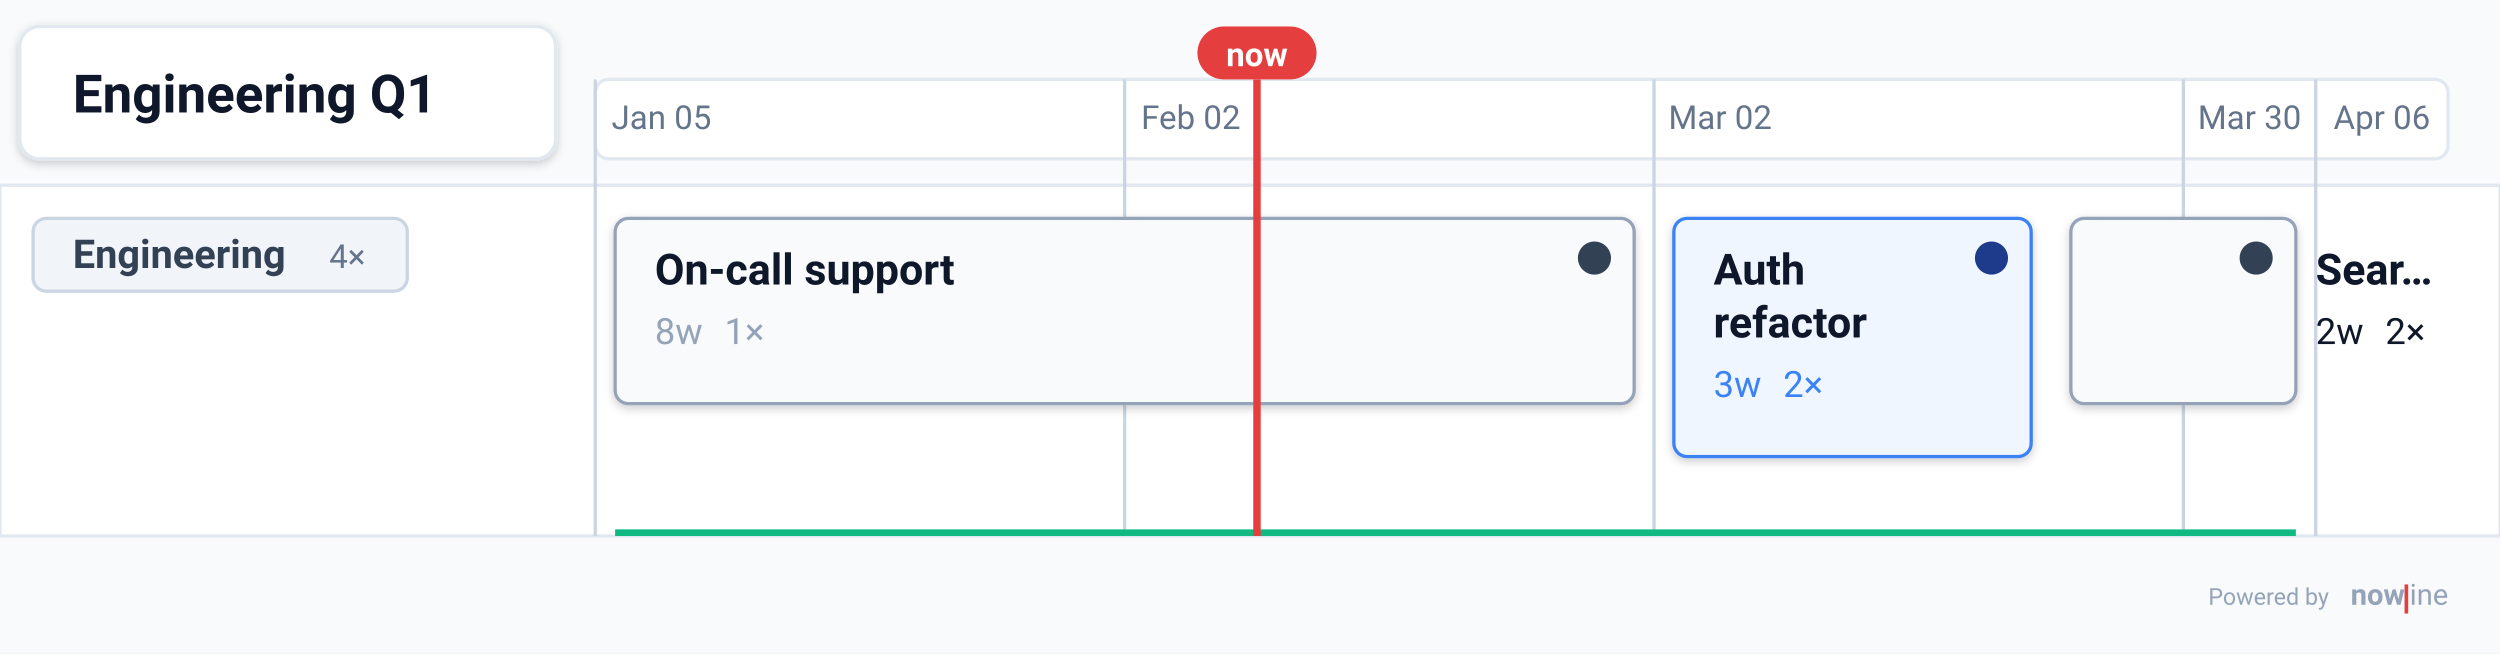
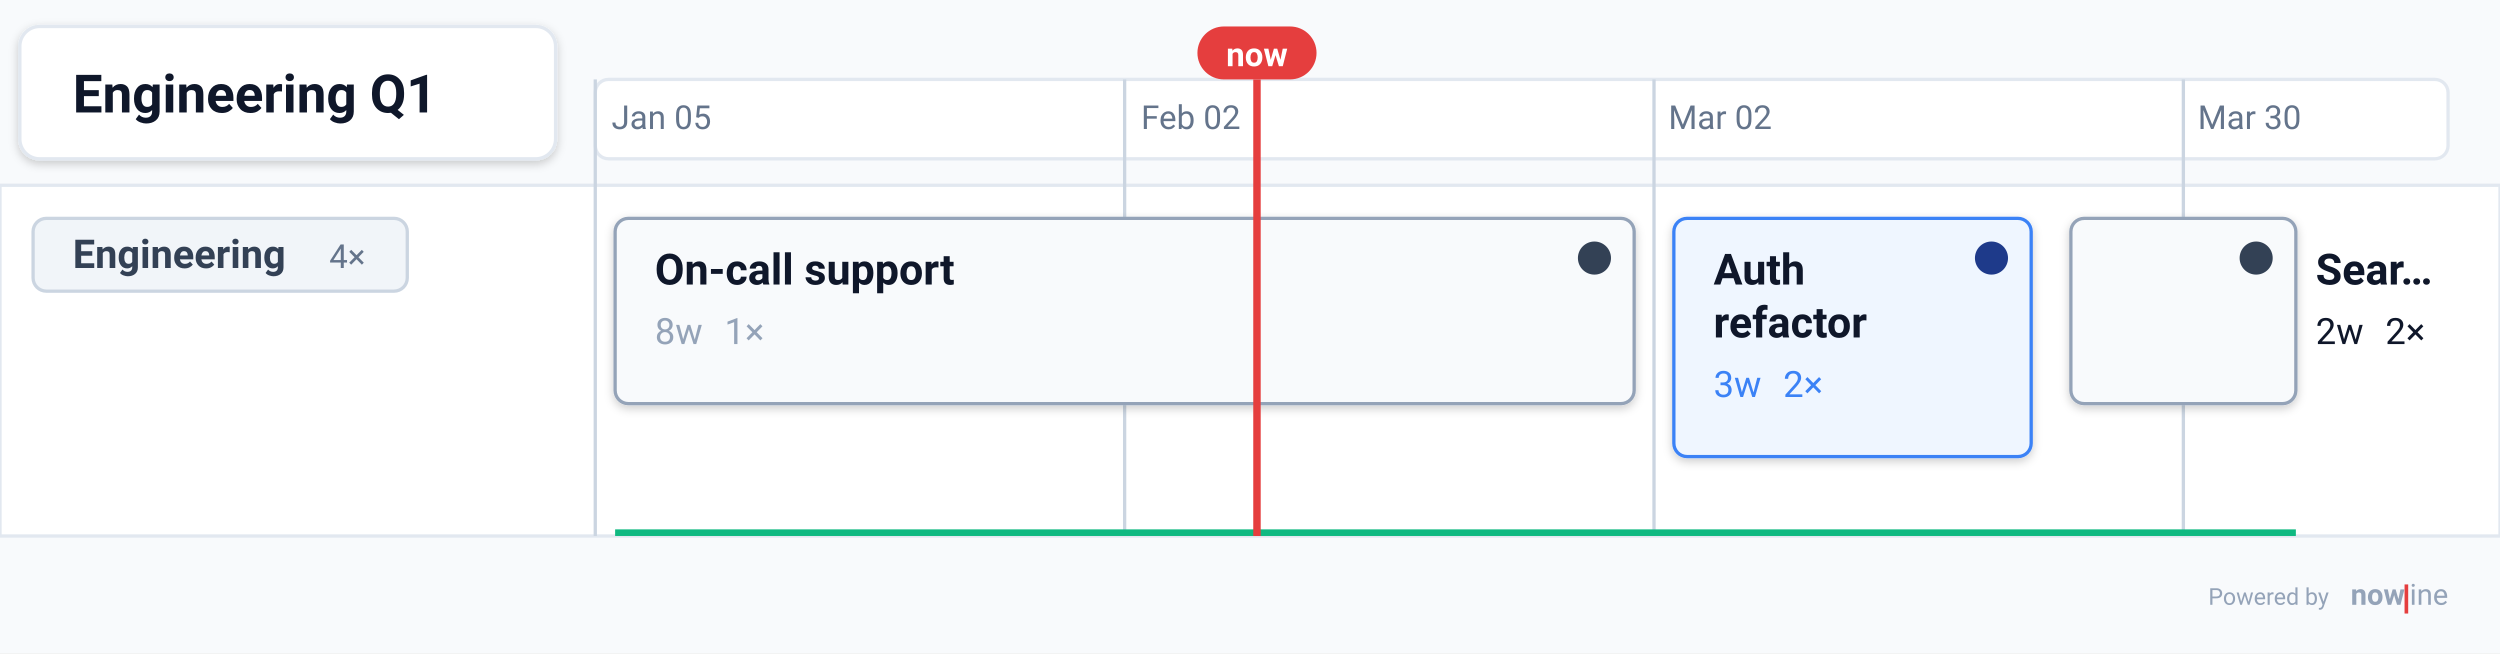
<svg xmlns="http://www.w3.org/2000/svg" data-generator="nowline" data-theme="light" height="197.44" viewBox="0 0 755.62 197.44" width="755.62">
  <defs>
    <filter height="200%" id="nl-0-root-shadow-subtle" width="200%" x="-50%" y="-50%">
      <feGaussianBlur in="SourceAlpha" stdDeviation="1.5" />
      <feOffset dx="0" dy="1" result="offsetblur" />
      <feComponentTransfer>
        <feFuncA type="linear" slope="0.2" />
      </feComponentTransfer>
      <feMerge>
        <feMergeNode />
        <feMergeNode in="SourceGraphic" />
      </feMerge>
    </filter>
    <filter height="200%" id="nl-0-root-shadow-soft" width="200%" x="-50%" y="-50%">
      <feGaussianBlur in="SourceAlpha" stdDeviation="5" />
      <feOffset dx="0" dy="3" result="offsetblur" />
      <feComponentTransfer>
        <feFuncA type="linear" slope="0.3" />
      </feComponentTransfer>
      <feMerge>
        <feMergeNode />
        <feMergeNode in="SourceGraphic" />
      </feMerge>
    </filter>
    <filter height="200%" id="nl-0-root-shadow-hard" width="200%" x="-50%" y="-50%">
      <feGaussianBlur in="SourceAlpha" stdDeviation="0" />
      <feOffset dx="2" dy="2" result="offsetblur" />
      <feComponentTransfer>
        <feFuncA type="linear" slope="0.45" />
      </feComponentTransfer>
      <feMerge>
        <feMergeNode />
        <feMergeNode in="SourceGraphic" />
      </feMerge>
    </filter>
    <marker id="nl-0-root-arrow" viewBox="0 0 10 10" refX="9" refY="5" markerWidth="7" markerHeight="7" orient="auto">
      <path d="M 0 0 L 10 5 L 0 10 z" fill="#475569" />
    </marker>
    <marker id="nl-0-root-arrow-light" viewBox="0 0 10 10" refX="9" refY="5" markerWidth="7" markerHeight="7" orient="auto">
      <path d="M 0 0 L 10 5 L 0 10 z" fill="#94a3b8" />
    </marker>
    <marker id="nl-0-root-arrow-dark" viewBox="0 0 10 10" refX="9" refY="5" markerWidth="7" markerHeight="7" orient="auto">
      <path d="M 0 0 L 10 5 L 0 10 z" fill="#0f172a" />
    </marker>
  </defs>
  <rect fill="#f8fafc" height="197.44" width="755.62" x="0" y="0" />
  <g data-layer="timeline">
    <rect fill="#ffffff" height="24" rx="4" ry="4" stroke="#e2e8f0" stroke-width="1" width="560" x="179.92" y="24" />
    <text fill="#64748b" font-family="system-ui, -apple-system, &quot;Segoe UI&quot;, Roboto, sans-serif" font-size="10" text-anchor="middle" x="199.92" y="39">Jan 05</text>
    <text fill="#64748b" font-family="system-ui, -apple-system, &quot;Segoe UI&quot;, Roboto, sans-serif" font-size="10" text-anchor="middle" x="359.92" y="39">Feb 02</text>
    <text fill="#64748b" font-family="system-ui, -apple-system, &quot;Segoe UI&quot;, Roboto, sans-serif" font-size="10" text-anchor="middle" x="519.92" y="39">Mar 02</text>
    <text fill="#64748b" font-family="system-ui, -apple-system, &quot;Segoe UI&quot;, Roboto, sans-serif" font-size="10" text-anchor="middle" x="679.92" y="39">Mar 30</text>
-     <text fill="#64748b" font-family="system-ui, -apple-system, &quot;Segoe UI&quot;, Roboto, sans-serif" font-size="10" text-anchor="middle" x="719.92" y="39">Apr 06</text>
  </g>
  <g data-id="engineering" data-layer="swimlane-bg">
    <rect fill="#ffffff" height="106" stroke="#e2e8f0" stroke-width="1" width="755.62" x="0" y="56" />
  </g>
  <g data-layer="grid">
    <line stroke="#cbd5e1" stroke-width="1" x1="179.92" x2="179.92" y1="24" y2="162" />
    <line stroke="#cbd5e1" stroke-width="1" x1="339.92" x2="339.92" y1="24" y2="162" />
    <line stroke="#cbd5e1" stroke-width="1" x1="499.92" x2="499.92" y1="24" y2="162" />
    <line stroke="#cbd5e1" stroke-width="1" x1="659.92" x2="659.92" y1="24" y2="162" />
-     <line stroke="#cbd5e1" stroke-width="1" x1="699.92" x2="699.92" y1="24" y2="162" />
  </g>
  <g data-id="engineering" data-layer="swimlane">
    <rect fill="#f1f5f9" height="22" rx="4" ry="4" stroke="#cbd5e1" stroke-width="1" width="113.1" x="10" y="66" />
    <text fill="#334155" font-family="system-ui, -apple-system, &quot;Segoe UI&quot;, Roboto, sans-serif" font-size="12" font-weight="600" x="22" y="81">Engineering</text>
    <text fill="#64748b" font-family="system-ui, -apple-system, &quot;Segoe UI&quot;, Roboto, sans-serif" font-size="10" x="99.5" y="81">4×</text>
    <g data-id="support" data-layer="item">
      <rect fill="#f8fafc" filter="url(#nl-0-root-shadow-subtle)" height="56" rx="4" ry="4" stroke="#94a3b8" stroke-width="1" width="308" x="185.92" y="66" />
      <circle cx="481.92" cy="78" fill="#334155" r="5" />
      <text fill="#0f172a" font-family="system-ui, -apple-system, &quot;Segoe UI&quot;, Roboto, sans-serif" font-size="13" font-weight="600" x="197.92" y="86">On-call support</text>
      <text x="197.92" y="104" font-family="system-ui, -apple-system, &quot;Segoe UI&quot;, Roboto, sans-serif" font-size="11" fill="#94a3b8">8w<tspan dx="6.6">1×</tspan>
      </text>
    </g>
    <g data-id="auth-refactor" data-layer="item">
      <rect fill="#eff6ff" filter="url(#nl-0-root-shadow-subtle)" height="72" rx="4" ry="4" stroke="#3b82f6" stroke-width="1" width="108" x="505.92" y="66" />
      <circle cx="601.92" cy="78" fill="#1e3a8a" r="5" />
      <text fill="#0f172a" font-family="system-ui, -apple-system, &quot;Segoe UI&quot;, Roboto, sans-serif" font-size="13" font-weight="600" x="517.92" y="86">Auth</text>
      <text fill="#0f172a" font-family="system-ui, -apple-system, &quot;Segoe UI&quot;, Roboto, sans-serif" font-size="13" font-weight="600" x="517.92" y="102">refactor</text>
      <text x="517.92" y="120" font-family="system-ui, -apple-system, &quot;Segoe UI&quot;, Roboto, sans-serif" font-size="11" fill="#3b82f6">3w<tspan dx="6.6">2×</tspan>
      </text>
    </g>
    <g data-id="search-v2" data-layer="item">
      <rect fill="#f8fafc" filter="url(#nl-0-root-shadow-subtle)" height="56" rx="4" ry="4" stroke="#94a3b8" stroke-width="1" width="68" x="625.92" y="66" />
      <circle cx="681.92" cy="78" fill="#334155" r="5" />
      <text fill="#0f172a" font-family="system-ui, -apple-system, &quot;Segoe UI&quot;, Roboto, sans-serif" font-size="13" font-weight="600" x="699.92" y="86">Sear…</text>
      <text x="699.92" y="104" font-family="system-ui, -apple-system, &quot;Segoe UI&quot;, Roboto, sans-serif" font-size="11" fill="#0f172a">2w<tspan dx="6.6">2×</tspan>
      </text>
    </g>
    <g data-id="engineering" data-layer="lane-utilization">
      <rect data-load="1" data-utilization="green" fill="#10b981" height="2" width="508" x="185.92" y="160" />
    </g>
  </g>
  <g data-layer="nowline">
    <line stroke="#e53e3e" stroke-width="2.25" x1="379.92" x2="379.92" y1="24" y2="162" />
    <rect fill="#e53e3e" height="16" rx="8" ry="8" width="36" x="361.92" y="8" />
    <text fill="#ffffff" font-family="system-ui, -apple-system, &quot;Segoe UI&quot;, Roboto, sans-serif" font-size="10" font-weight="700" text-anchor="middle" x="379.92" y="20">now</text>
  </g>
  <g data-id="nl-0-root-header" data-layer="header">
    <rect fill="#ffffff" filter="url(#nl-0-root-shadow-subtle)" height="40" rx="6" ry="6" stroke="#e2e8f0" stroke-width="1" width="161.92" x="6" y="8" />
    <text fill="#0f172a" font-family="system-ui, -apple-system, &quot;Segoe UI&quot;, Roboto, sans-serif" font-size="16" font-weight="600" x="22" y="34">Engineering Q1</text>
  </g>
  <a aria-label="Powered by nowline" href="https://nowline.io" rel="noopener" target="_blank">
    <g data-layer="attribution">
      <g transform="translate(667.46 174) scale(0.22)">
        <text fill="#94a3b8" font-family="system-ui, -apple-system, &quot;Segoe UI&quot;, Roboto, sans-serif" font-size="32" font-weight="400" x="0" y="40">Powered by</text>
        <text fill="#94a3b8" font-family="system-ui, -apple-system, &quot;Segoe UI&quot;, Roboto, sans-serif" font-size="40" font-weight="700" x="195.6" y="40">now</text>
        <rect fill="#e53e3e" height="40" width="5" x="269.6" y="12" />
        <text fill="#94a3b8" font-family="system-ui, -apple-system, &quot;Segoe UI&quot;, Roboto, sans-serif" font-size="40" font-weight="400" x="276.6" y="40">ine</text>
      </g>
    </g>
  </a>
</svg>
